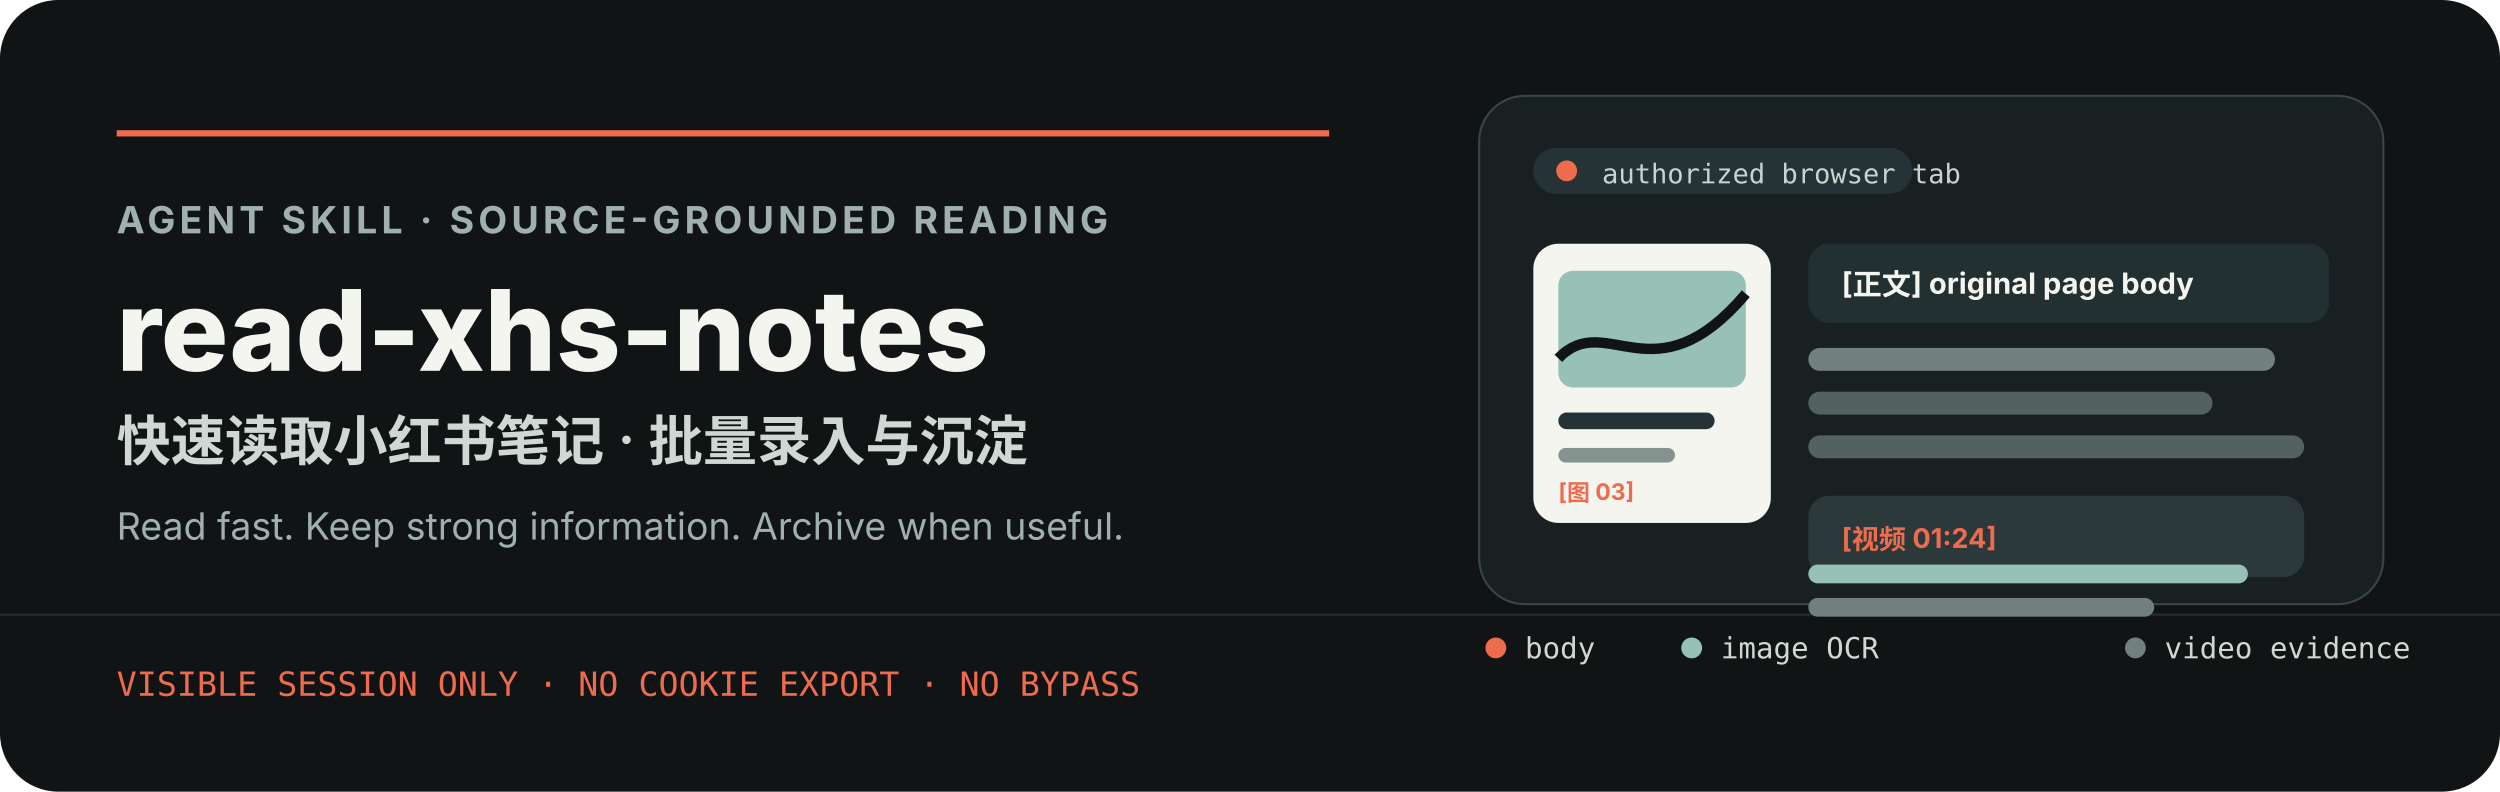
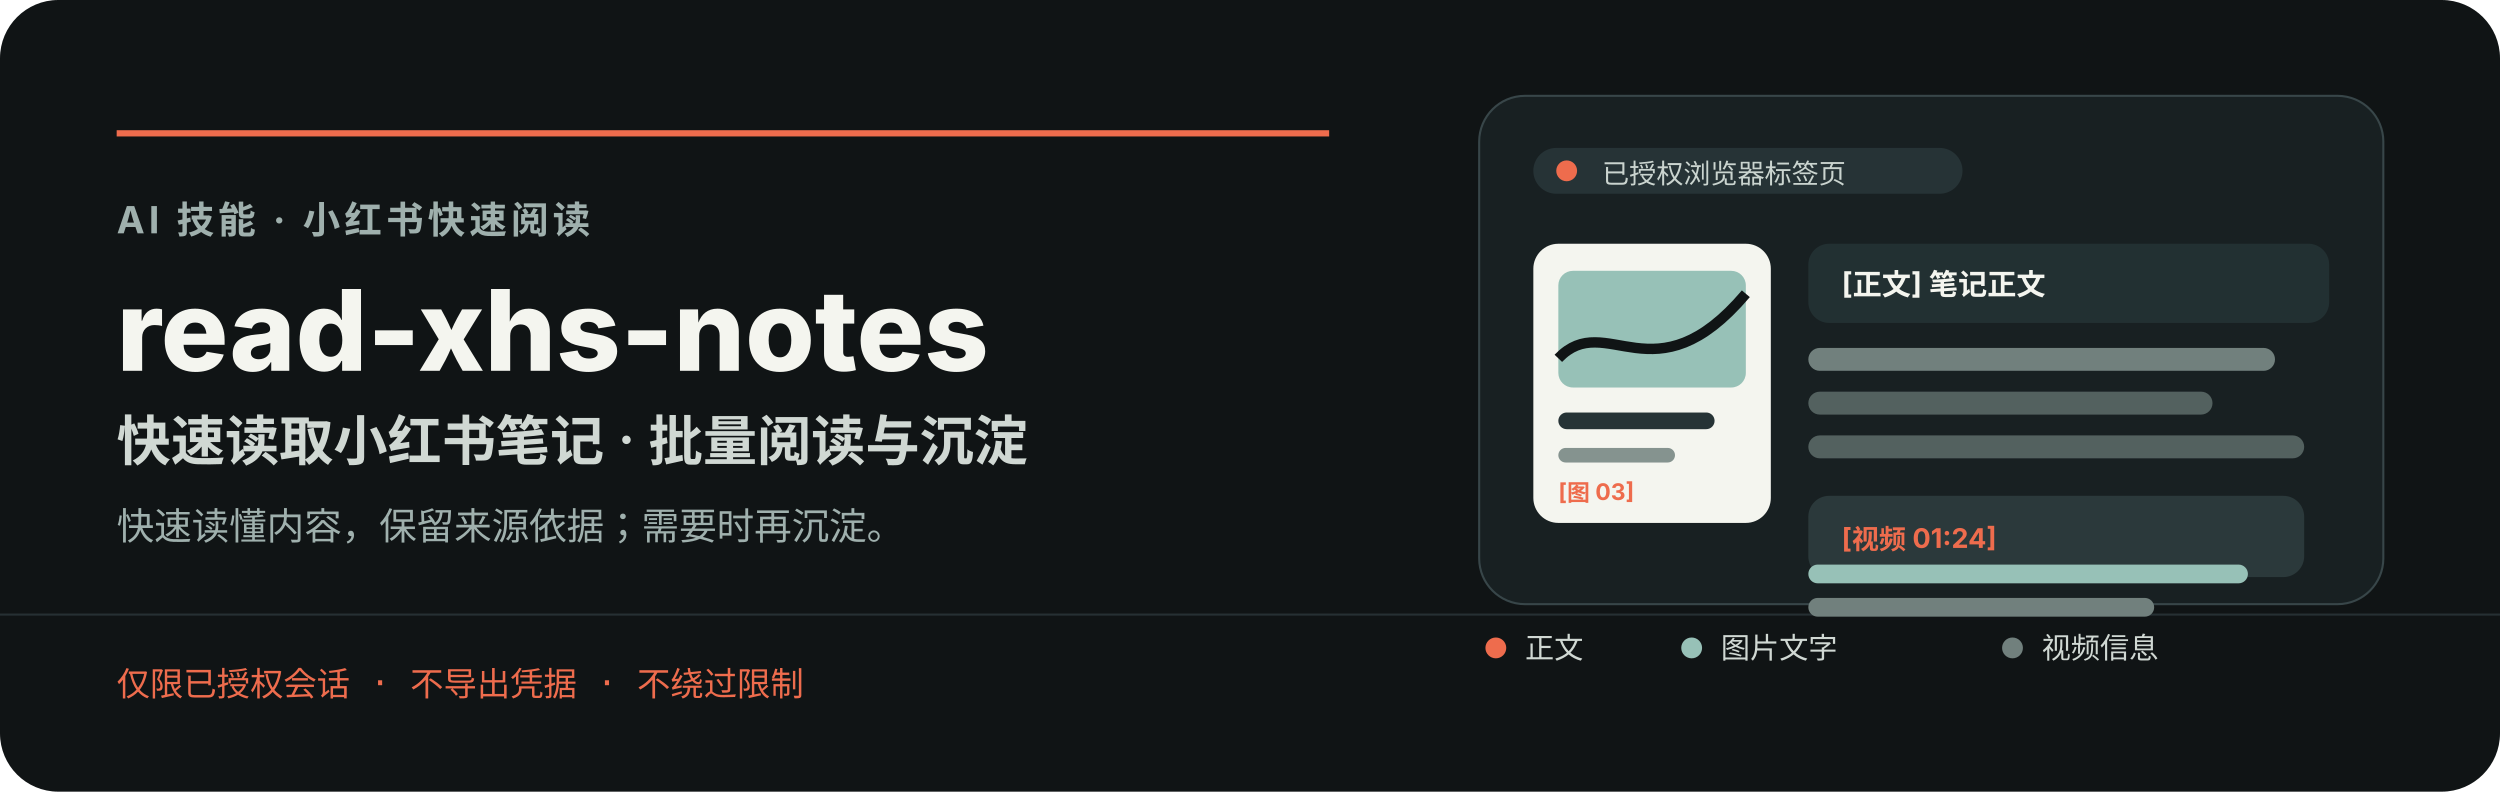
<svg xmlns="http://www.w3.org/2000/svg" width="1200" height="380" viewBox="0 0 1200 380" role="img" aria-labelledby="title desc">
  <rect width="1200" height="380" rx="28" fill="#101415" />
  <path d="M0 295H1200" stroke="#263033" stroke-width="1" />
  <path d="M56 64H638" stroke="#EE6C4D" stroke-width="3" />
  <g font-family="-apple-system, BlinkMacSystemFont, 'Segoe UI', 'PingFang SC', sans-serif">
-     <text x="56" y="112" fill="#9FB0AD" font-size="18" font-weight="700" letter-spacing="2">AGENT SKILL · SOURCE-GROUNDED READING</text>
+     <text x="56" y="112" fill="#9FB0AD" font-size="18" font-weight="700" letter-spacing="2">AI 技能 · 小红书快速阅读</text>
    <text x="56" y="178" fill="#F4F5EF" font-size="54" font-weight="800">read-xhs-notes</text>
-     <text x="56" y="221" fill="#D0D8D3" font-size="26" font-weight="600">快速读取小红书笔记 · 批量录入与沉淀</text>
-     <text x="56" y="259" fill="#9FB0AD" font-size="18">Read fast. Keep strong information. Archive when useful.</text>
-     <text x="56" y="334" fill="#EE6C4D" font-size="16" font-family="ui-monospace, SFMono-Regular, Menlo, monospace">VISIBLE SESSION ONLY · NO COOKIE EXPORT · NO BYPASS</text>
+     <text x="56" y="221" fill="#D0D8D3" font-size="26" font-weight="600">快速读取小红书笔记 · 批量阅读与沉淀</text>
+     <text x="56" y="259" fill="#9FB0AD" font-size="18">快速读懂内容，保留来源依据；需要时再沉淀。</text>
+     <text x="56" y="334" fill="#EE6C4D" font-size="16" font-family="ui-monospace, SFMono-Regular, Menlo, monospace">仅限已授权会话 · 不导出凭据 · 不绕过限制</text>
  </g>
  <g transform="translate(710 46)">
    <rect width="434" height="244" rx="22" fill="#182022" stroke="#384649" />
-     <rect x="26" y="25" width="182" height="22" rx="11" fill="#263336" />
+     <rect x="26" y="25" width="206" height="22" rx="11" fill="#263336" />
    <circle cx="42" cy="36" r="5" fill="#EE6C4D" />
-     <text x="59" y="42" fill="#CAD4CF" font-size="13" font-family="ui-monospace, SFMono-Regular, Menlo, monospace">authorized browser tab</text>
+     <text x="59" y="42" fill="#CAD4CF" font-size="13" font-family="ui-monospace, SFMono-Regular, Menlo, monospace">已授权浏览器标签页</text>
    <g transform="translate(26 71)" font-family="-apple-system, BlinkMacSystemFont, 'Segoe UI', 'PingFang SC', sans-serif">
      <rect width="114" height="134" rx="12" fill="#F4F5EF" />
      <rect x="12" y="13" width="90" height="56" rx="7" fill="#97C1B7" />
      <path d="M12 55 C35 31, 58 76, 102 24" fill="none" stroke="#101415" stroke-width="5" />
      <rect x="12" y="81" width="75" height="8" rx="4" fill="#263336" />
      <rect x="12" y="98" width="56" height="7" rx="3.5" fill="#85938F" />
      <text x="12" y="123" fill="#EE6C4D" font-size="11" font-weight="700">[图 03]</text>
      <rect x="132" y="0" width="250" height="38" rx="10" fill="#223032" />
-       <text x="148" y="24" fill="#F4F5EF" font-size="14" font-weight="700">[正文] original page body</text>
+       <text x="148" y="24" fill="#F4F5EF" font-size="14" font-weight="700">[正文] 笔记正文</text>
      <rect x="132" y="50" width="224" height="11" rx="5.5" fill="#71807D" />
      <rect x="132" y="71" width="194" height="11" rx="5.5" fill="#53615F" />
      <rect x="132" y="92" width="238" height="11" rx="5.5" fill="#53615F" />
      <rect x="132" y="121" width="238" height="39" rx="10" fill="#2B393B" />
      <text x="148" y="146" fill="#EE6C4D" font-size="13" font-weight="700">[视频 01:24]</text>
      <rect x="132" y="154" width="211" height="9" rx="4.5" fill="#97C1B7" />
      <rect x="132" y="170" width="166" height="9" rx="4.5" fill="#71807D" />
    </g>
  </g>
  <g transform="translate(710 316)" font-family="ui-monospace, SFMono-Regular, Menlo, monospace" font-size="14">
    <circle cx="8" cy="-5" r="5" fill="#EE6C4D" />
-     <text x="22" y="0" fill="#D0D8D3">body</text>
+     <text x="22" y="0" fill="#D0D8D3">正文</text>
    <circle cx="102" cy="-5" r="5" fill="#97C1B7" />
-     <text x="116" y="0" fill="#D0D8D3">image OCR</text>
-     <circle cx="315" cy="-5" r="5" fill="#71807D" />
-     <text x="329" y="0" fill="#D0D8D3">video evidence</text>
+     <text x="116" y="0" fill="#D0D8D3">图片文字</text>
+     <circle cx="256" cy="-5" r="5" fill="#71807D" />
+     <text x="270" y="0" fill="#D0D8D3">视频信息</text>
  </g>
</svg>
